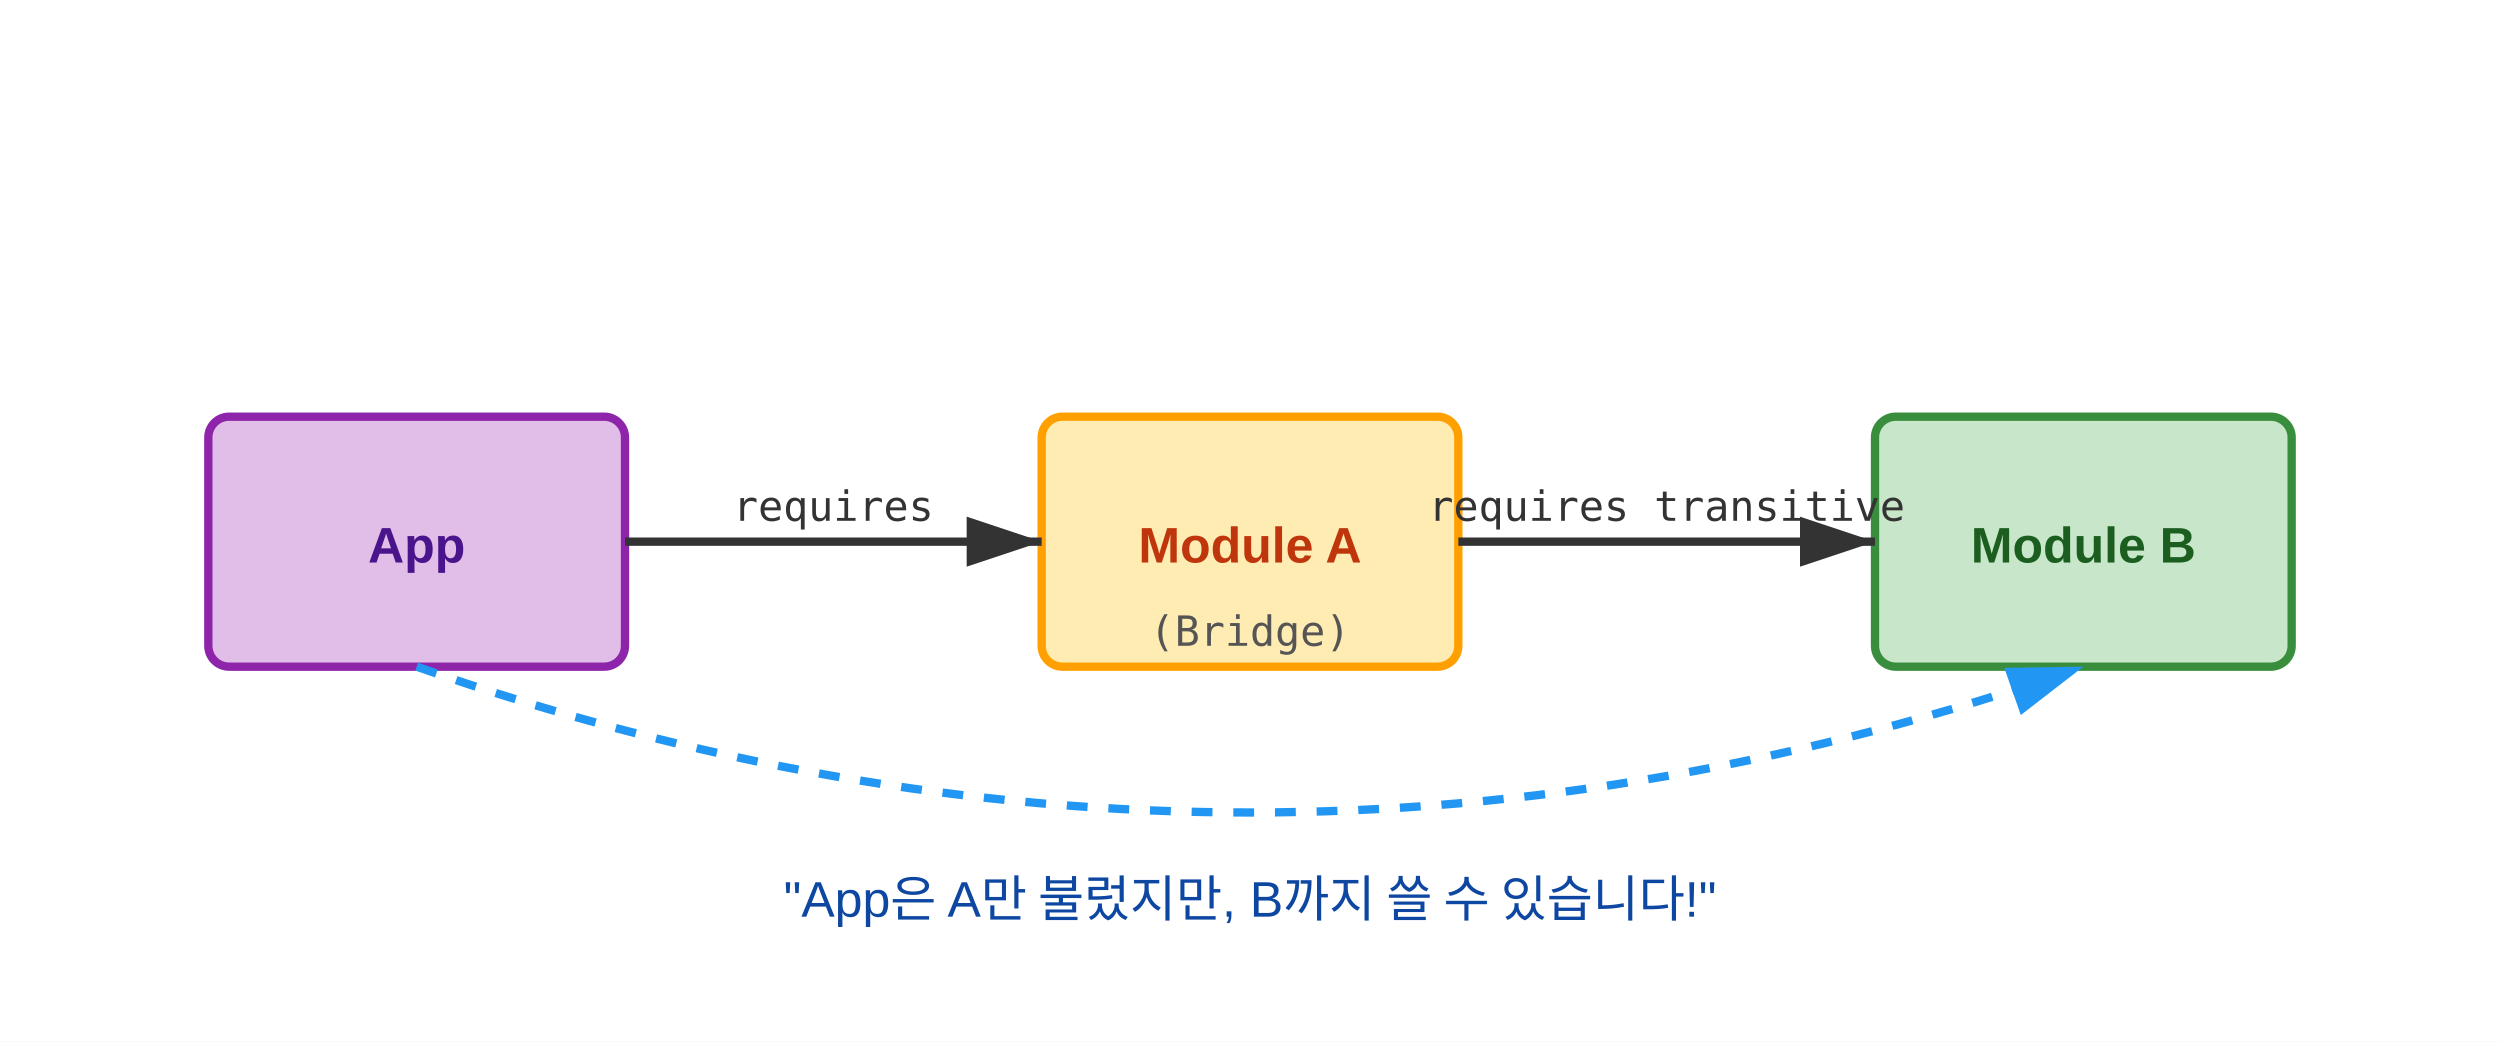
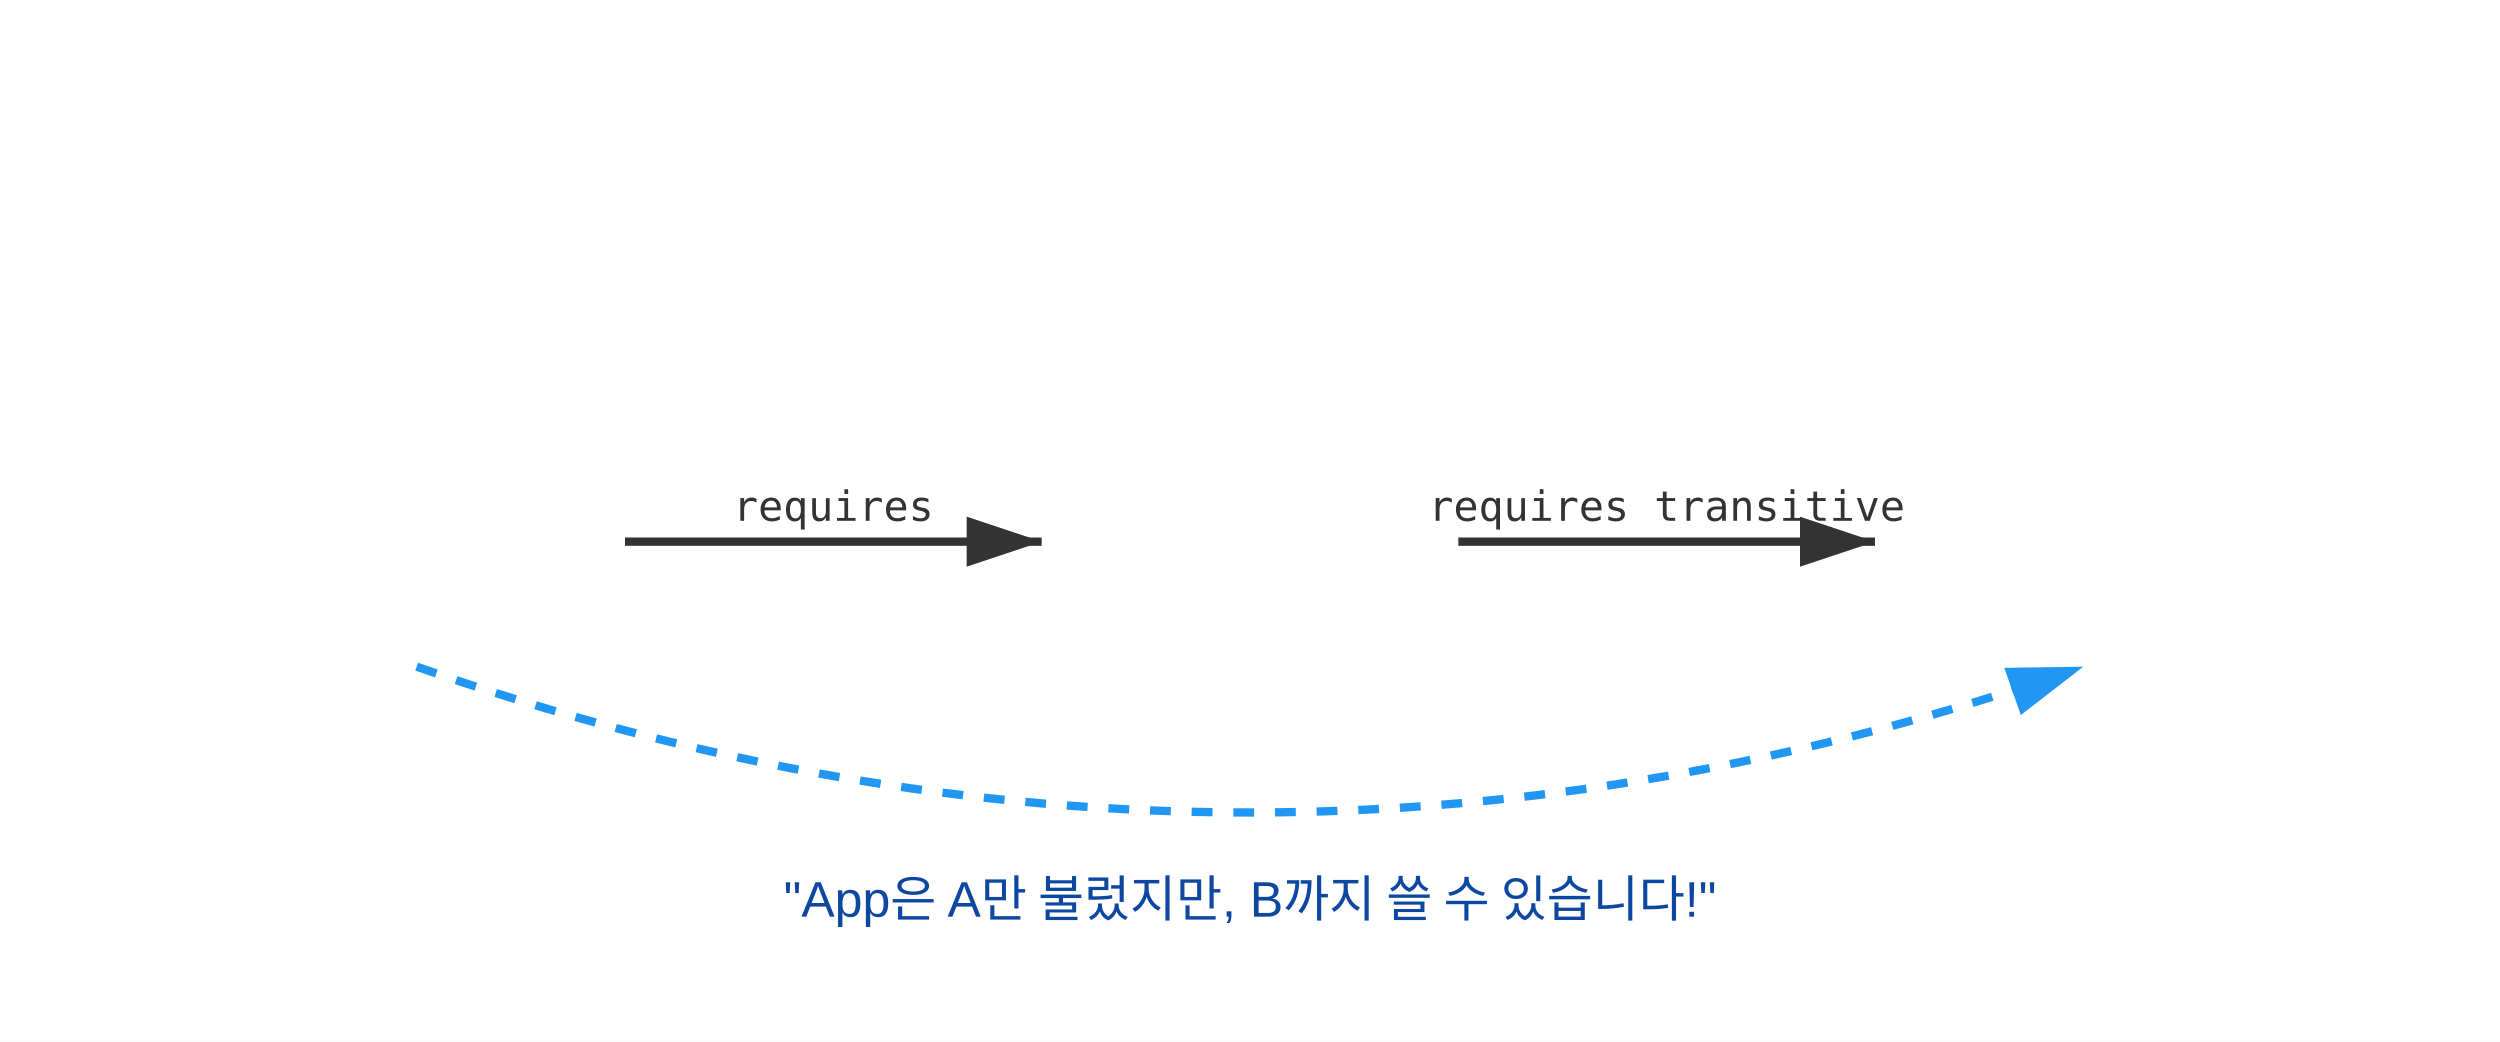
<svg xmlns="http://www.w3.org/2000/svg" width="600" height="250">
+   <style>
+     @keyframes fadeIn {
+       0% { opacity: 0; }
+       100% { opacity: 1; }
+     }
+     .animated-g {
+       opacity: 0;
+       animation: fadeIn 0.8s ease-out forwards;
+     }
+     /* Add sequential delays */
+     .animated-g:nth-of-type(1) { animation-delay: 0.1s; }
+     .animated-g:nth-of-type(2) { animation-delay: 0.3s; }
+     .animated-g:nth-of-type(3) { animation-delay: 0.5s; }
+     .animated-g:nth-of-type(4) { animation-delay: 0.7s; }
+     .animated-g:nth-of-type(5) { animation-delay: 0.9s; }
+     .animated-g:nth-of-type(6) { animation-delay: 1.1s; }
+     .animated-g:nth-of-type(7) { animation-delay: 1.3s; }
+     .animated-g:nth-of-type(8) { animation-delay: 1.5s; }
+     .animated-g:nth-of-type(9) { animation-delay: 1.7s; }
+     .animated-g:nth-of-type(10) { animation-delay: 1.9s; }
+   </style>
  <rect width="600" height="250" fill="#ffffff" />
-   <g transform="translate(50, 100)">
+   <g class="animated-g" transform="translate(50, 100)">
    <rect x="0" y="0" width="100" height="60" rx="5" fill="#e1bee7" stroke="#8e24aa" stroke-width="2" />
    <text x="50" y="35" font-family="Arial, sans-serif" font-size="12" font-weight="bold" fill="#4a148c" text-anchor="middle">App</text>
  </g>
-   <g transform="translate(250, 100)">
+   <g class="animated-g" transform="translate(250, 100)">
    <rect x="0" y="0" width="100" height="60" rx="5" fill="#ffecb3" stroke="#ffa000" stroke-width="2" />
    <text x="50" y="35" font-family="Arial, sans-serif" font-size="12" font-weight="bold" fill="#bf360c" text-anchor="middle">Module A</text>
    <text x="50" y="55" font-family="monospace" font-size="10" fill="#555" text-anchor="middle">(Bridge)</text>
  </g>
-   <g transform="translate(450, 100)">
+   <g class="animated-g" transform="translate(450, 100)">
    <rect x="0" y="0" width="100" height="60" rx="5" fill="#c8e6c9" stroke="#388e3c" stroke-width="2" />
    <text x="50" y="35" font-family="Arial, sans-serif" font-size="12" font-weight="bold" fill="#1b5e20" text-anchor="middle">Module B</text>
  </g>
  <path d="M150,130 L250,130" stroke="#333" stroke-width="2" marker-end="url(#arrow_tr)" />
  <text x="200" y="125" font-family="monospace" font-size="10" fill="#333" text-anchor="middle">requires</text>
  <path d="M350,130 L450,130" stroke="#333" stroke-width="2" marker-end="url(#arrow_tr)" />
  <text x="400" y="125" font-family="monospace" font-size="10" fill="#333" text-anchor="middle">requires transitive</text>
  <path d="M100,160 Q300,230 500,160" fill="none" stroke="#2196f3" stroke-width="2" stroke-dasharray="5,5" marker-end="url(#arrow_jump)" />
  <text x="300" y="220" font-family="Arial, sans-serif" font-size="12" fill="#0d47a1" text-anchor="middle">"App은 A만 불렀지만, B까지 쓸 수 있습니다!"</text>
  <defs>
    <marker id="arrow_tr" markerWidth="10" markerHeight="10" refX="9" refY="3" orient="auto" markerUnits="strokeWidth">
      <path d="M0,0 L0,6 L9,3 z" fill="#333" />
    </marker>
    <marker id="arrow_jump" markerWidth="10" markerHeight="10" refX="9" refY="3" orient="auto" markerUnits="strokeWidth">
      <path d="M0,0 L0,6 L9,3 z" fill="#2196f3" />
    </marker>
  </defs>
</svg>
